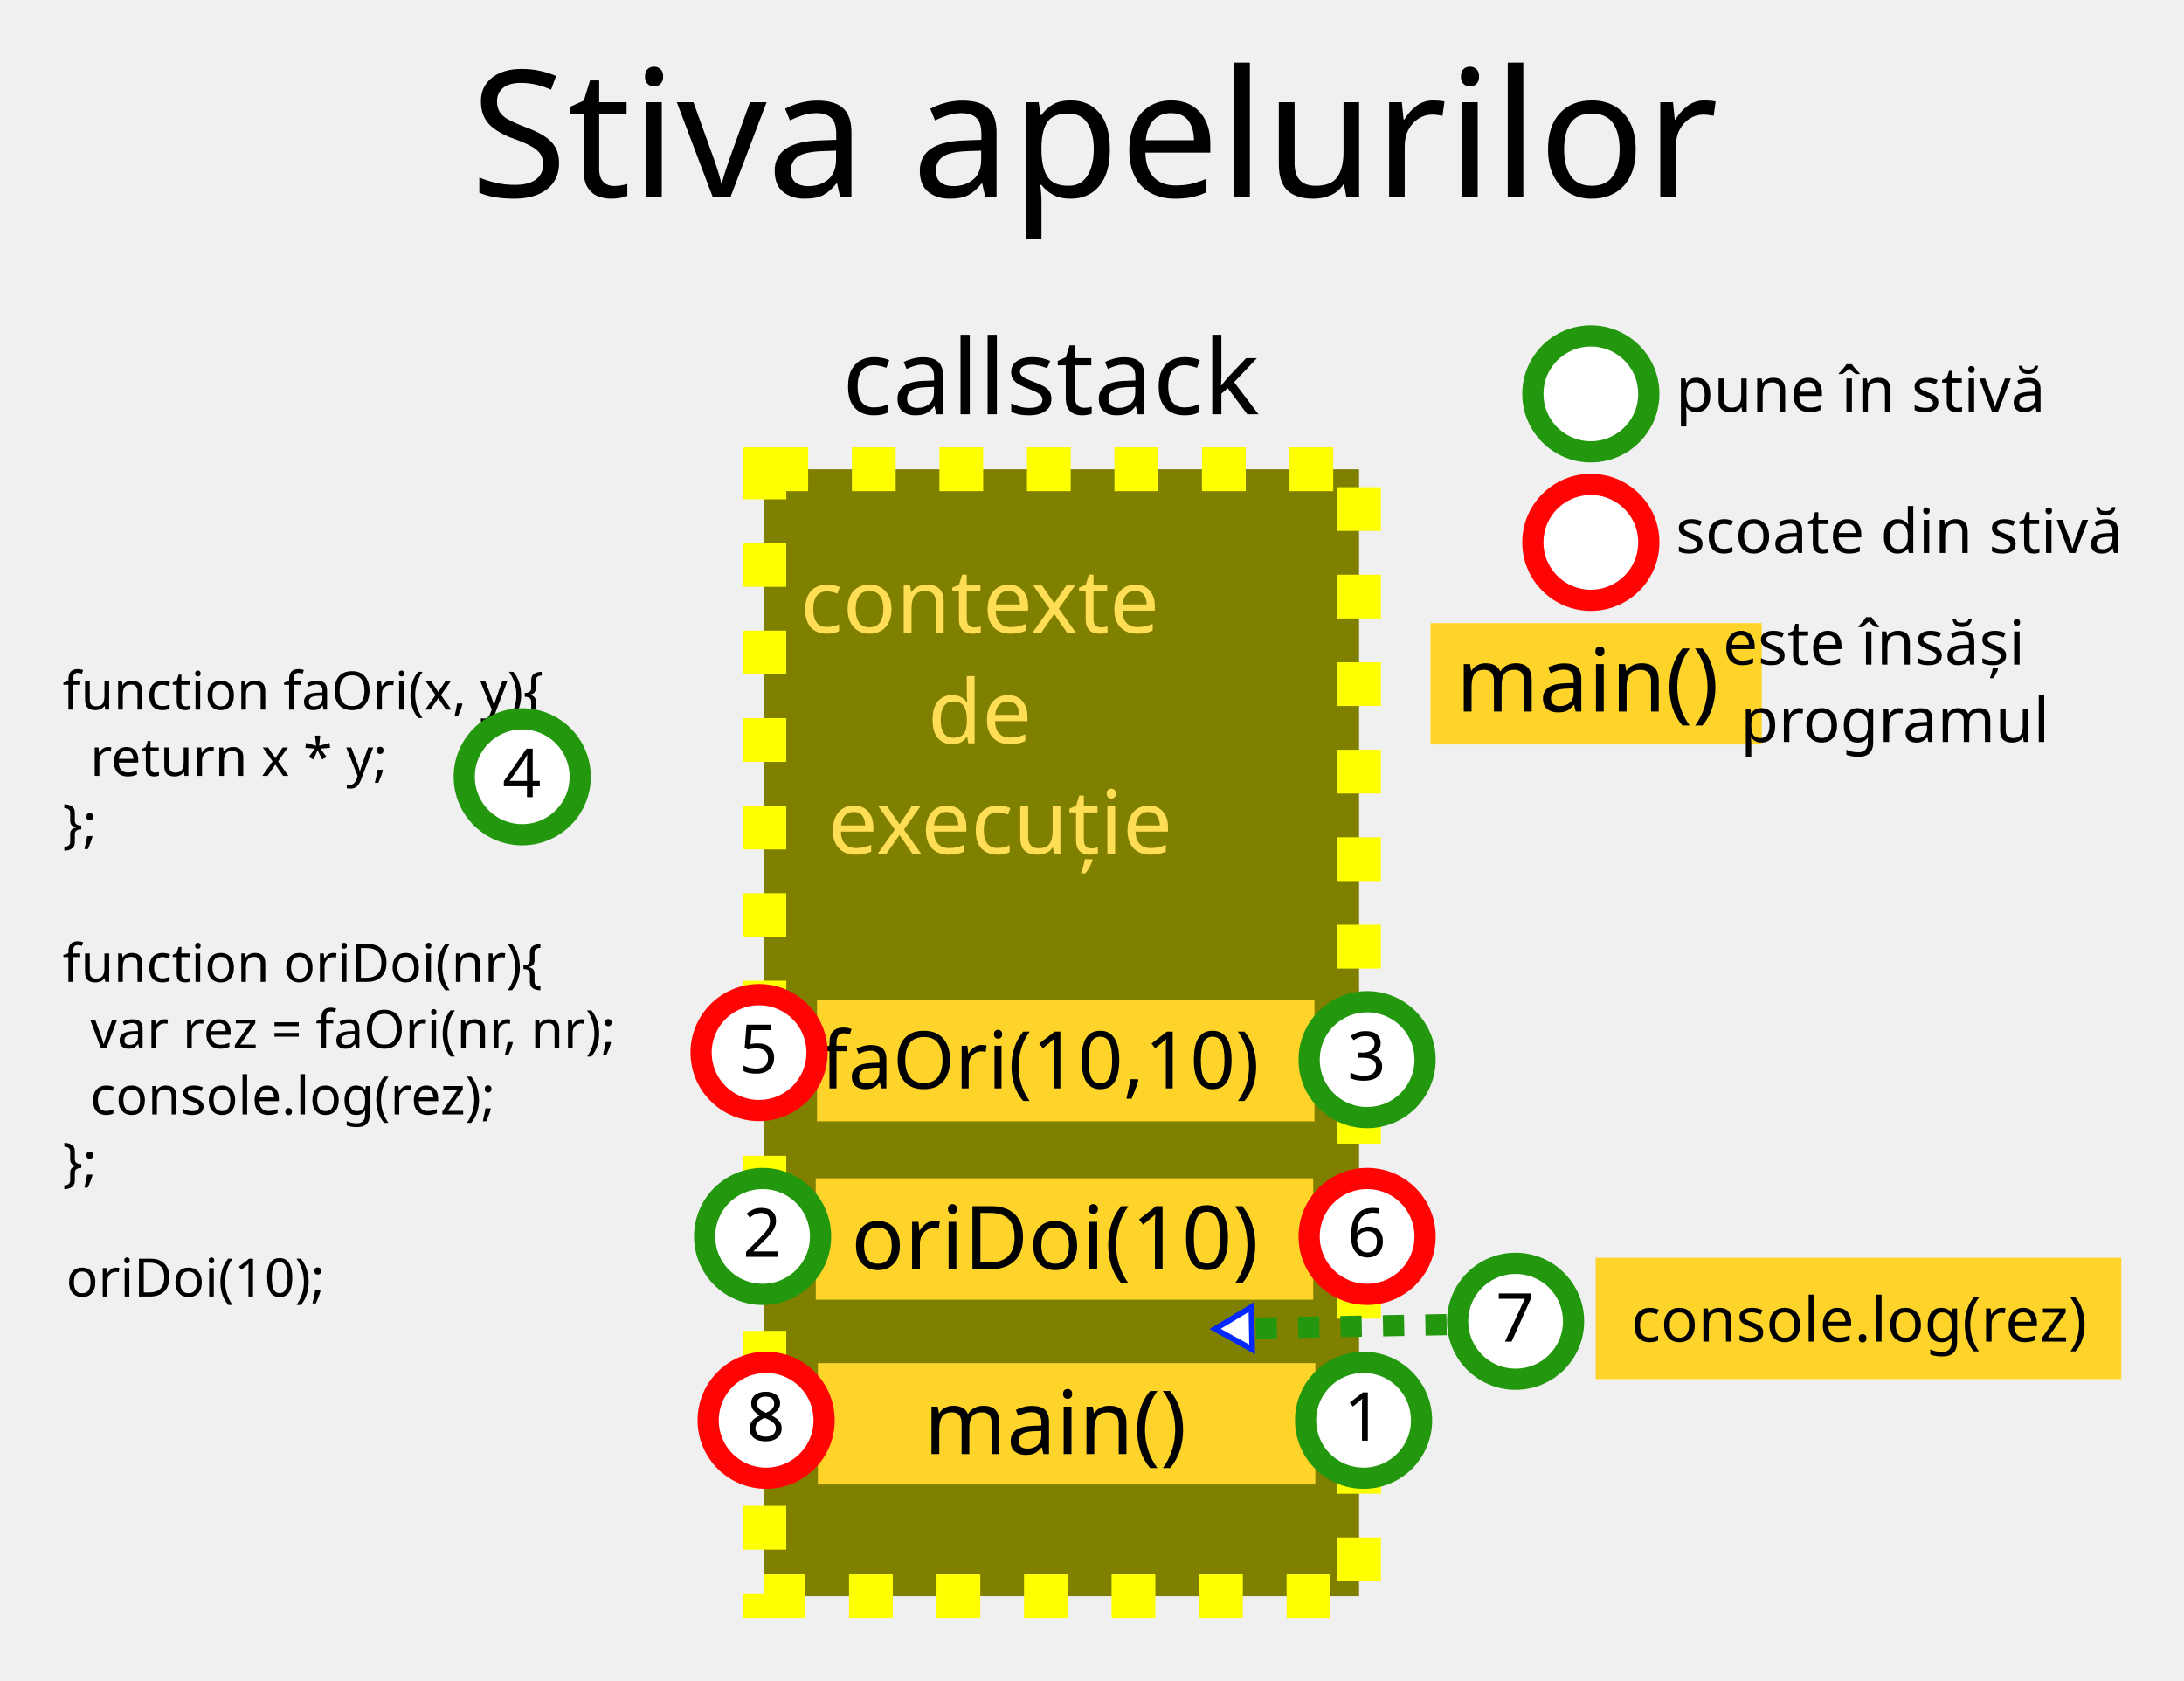
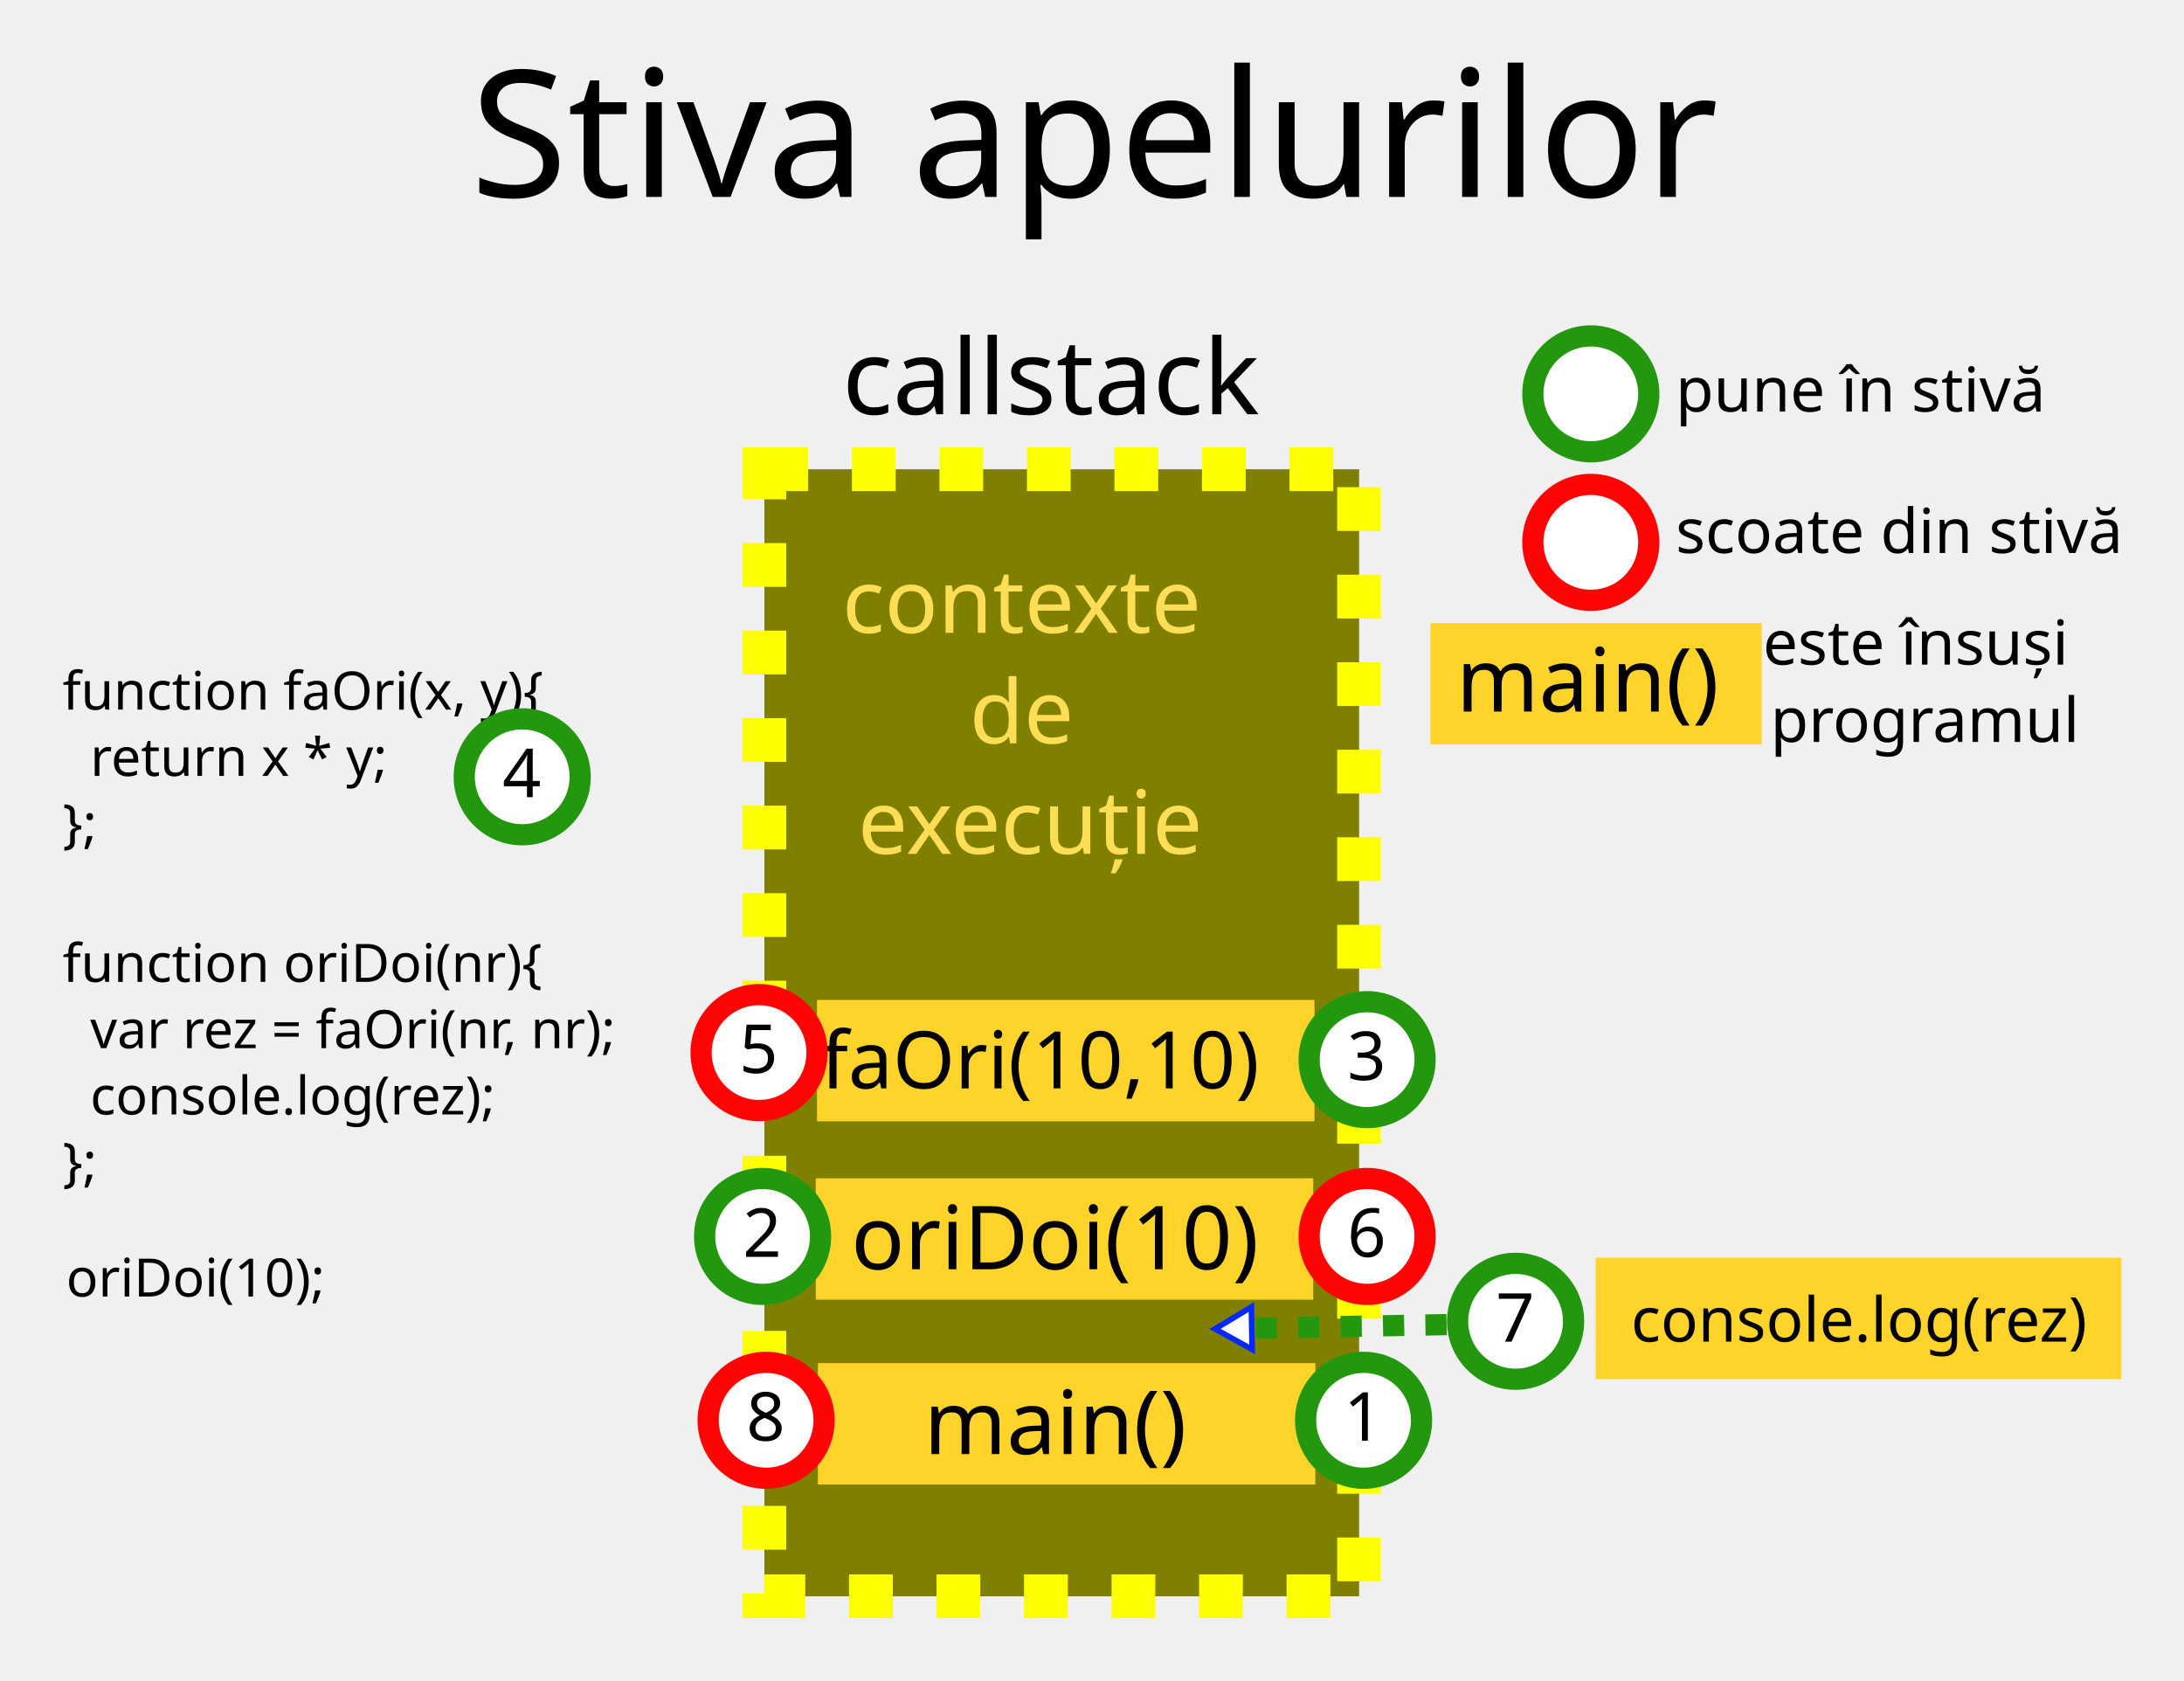
<svg xmlns="http://www.w3.org/2000/svg" width="174.354mm" height="134.169mm" viewBox="0 0 617.79 475.403" id="svg2" version="1.1">
  <defs id="defs4">
    <path style="color:#000000;clip-rule:nonzero;display:inline;overflow:visible;visibility:visible;opacity:1;isolation:auto;mix-blend-mode:normal;color-interpolation:sRGB;color-interpolation-filters:linearRGB;solid-color:#000000;solid-opacity:1;fill:none;fill-opacity:1;fill-rule:nonzero;stroke:#0c9900;stroke-width:8.889;stroke-linecap:butt;stroke-linejoin:miter;stroke-miterlimit:4;stroke-dasharray:none;stroke-dashoffset:0;stroke-opacity:1;color-rendering:auto;image-rendering:auto;shape-rendering:auto;text-rendering:auto;enable-background:accumulate" id="path4145-2" d="m 392.602,191.578 c -5.077,-0.115 -10.167,-0.01 -15.254,0.32 a 45.739,45.739 0 0 0 -0.072,0.006 c -62.896,4.189 -119.205,42.623 -145.166,100.629 -29.106,61.983 -18.099,135.962 27.934,186.736 43.239,49.673 111.528,69.669 174.617,52.152 61.716,-16.472 109.672,-66.199 123.291,-128.914 15.652,-66.67 -10.376,-136.804 -65.92,-177.006 -29.111,-21.779 -64.048,-33.121 -99.43,-33.924 z" transform="matrix(1.125268,0,0,1.124822,-214.9223,-114.9084)" />
    <marker orient="auto" refY="0" refX="0" id="TriangleOutS-0" style="overflow:visible">
      <path id="path4509-6" d="m 5.77,0 -8.65,5 0,-10 8.65,5 z" style="fill:#ffffff;fill-opacity:1;fill-rule:evenodd;stroke:#0428ff;stroke-width:1pt;stroke-opacity:1" transform="scale(0.2,0.2)" />
    </marker>
  </defs>
  <g id="layer1" transform="translate(-75.10137,2.485464)">
    <rect style="color:#000000;clip-rule:nonzero;display:inline;overflow:visible;visibility:visible;opacity:1;isolation:auto;mix-blend-mode:normal;color-interpolation:sRGB;color-interpolation-filters:linearRGB;solid-color:#000000;solid-opacity:1;fill:#808000;fill-opacity:1;fill-rule:nonzero;stroke:#feff00;stroke-width:12.378;stroke-linecap:butt;stroke-linejoin:miter;stroke-miterlimit:4;stroke-dasharray:12.378, 12.378;stroke-dashoffset:0;stroke-opacity:1;color-rendering:auto;image-rendering:auto;shape-rendering:auto;text-rendering:auto;enable-background:accumulate" id="rect4142" width="168.223" height="318.772" x="291.325" y="130.24" />
-     <text xml:space="preserve" style="font-style:normal;font-weight:normal;font-size:29.662px;line-height:125%;font-family:sans-serif;text-align:start;letter-spacing:0px;word-spacing:0px;writing-mode:lr-tb;text-anchor:start;fill:#000000;fill-opacity:1;stroke:none;stroke-width:1px;stroke-linecap:butt;stroke-linejoin:miter;stroke-opacity:1" x="312.896" y="114.86" id="text4144" transform="scale(1.001497,0.9985057)">
-       <tspan id="tspan4146" x="312.896" y="114.86">callstack</tspan>
+     <text xml:space="preserve" style="font-style:normal;font-weight:normal;line-height:0%;font-family:sans-serif;text-align:start;letter-spacing:0px;word-spacing:0px;writing-mode:lr-tb;text-anchor:start;fill:#000000;fill-opacity:1;stroke:none;stroke-width:1px;stroke-linecap:butt;stroke-linejoin:miter;stroke-opacity:1" x="312.896" y="114.86" id="text4144" transform="scale(1.001497,0.9985057)">
+       <tspan id="tspan4146" x="312.896" y="114.86" style="font-size:29.662px;line-height:1.25">callstack</tspan>
    </text>
-     <text xml:space="preserve" style="font-style:normal;font-weight:normal;font-size:50px;line-height:125%;font-family:sans-serif;text-align:start;letter-spacing:0px;word-spacing:0px;writing-mode:lr-tb;text-anchor:start;fill:#000000;fill-opacity:1;stroke:none;stroke-width:1px;stroke-linecap:butt;stroke-linejoin:miter;stroke-opacity:1" x="300" y="743.791" id="text4148">
-       <tspan id="tspan4150" x="300" y="743.791" />
+     <text xml:space="preserve" style="font-style:normal;font-weight:normal;line-height:0%;font-family:sans-serif;text-align:start;letter-spacing:0px;word-spacing:0px;writing-mode:lr-tb;text-anchor:start;fill:#000000;fill-opacity:1;stroke:none;stroke-width:1px;stroke-linecap:butt;stroke-linejoin:miter;stroke-opacity:1" x="300" y="743.791" id="text4148">
+       <tspan id="tspan4150" x="300" y="743.791" style="font-size:50px;line-height:1.25"> </tspan>
    </text>
-     <text xml:space="preserve" style="font-style:normal;font-weight:normal;font-size:50px;line-height:125%;font-family:sans-serif;text-align:start;letter-spacing:0px;word-spacing:0px;writing-mode:lr-tb;text-anchor:start;fill:#000000;fill-opacity:1;stroke:none;stroke-width:1px;stroke-linecap:butt;stroke-linejoin:miter;stroke-opacity:1" x="208.143" y="53.219" id="text4152">
-       <tspan id="tspan4154" x="208.143" y="53.219">Stiva apelurilor</tspan>
+     <text xml:space="preserve" style="font-style:normal;font-weight:normal;line-height:0%;font-family:sans-serif;text-align:start;letter-spacing:0px;word-spacing:0px;writing-mode:lr-tb;text-anchor:start;fill:#000000;fill-opacity:1;stroke:none;stroke-width:1px;stroke-linecap:butt;stroke-linejoin:miter;stroke-opacity:1" x="208.143" y="53.219" id="text4152">
+       <tspan id="tspan4154" x="208.143" y="53.219" style="font-size:50px;line-height:1.25">Stiva apelurilor</tspan>
    </text>
-     <text xml:space="preserve" style="font-style:normal;font-weight:normal;font-size:25px;line-height:125%;font-family:sans-serif;text-align:start;letter-spacing:0px;word-spacing:0px;writing-mode:lr-tb;text-anchor:start;fill:#ffdd55;fill-opacity:1;stroke:none;stroke-width:1px;stroke-linecap:butt;stroke-linejoin:miter;stroke-opacity:1" x="374.287" y="176.505" id="text4181">
-       <tspan id="tspan4183" x="378.267" y="176.505" style="text-align:center;text-anchor:middle;fill:#ffdd55">contexte </tspan>
-       <tspan x="378.267" y="207.755" id="tspan4185" style="text-align:center;text-anchor:middle;fill:#ffdd55">de </tspan>
-       <tspan x="374.287" y="239.005" id="tspan4187" style="text-align:center;text-anchor:middle;fill:#ffdd55">execuție</tspan>
+     <text xml:space="preserve" style="font-style:normal;font-weight:normal;line-height:0%;font-family:sans-serif;text-align:start;letter-spacing:0px;word-spacing:0px;writing-mode:lr-tb;text-anchor:start;fill:#ffdd55;fill-opacity:1;stroke:none;stroke-width:1px;stroke-linecap:butt;stroke-linejoin:miter;stroke-opacity:1" x="374.287" y="176.505" id="text4181">
+       <tspan id="tspan4183" x="378.267" y="176.505" style="font-size:25px;line-height:1.25;text-align:center;text-anchor:middle;fill:#ffdd55">contexte </tspan>
+       <tspan x="378.267" y="207.755" id="tspan4185" style="font-size:25px;line-height:1.25;text-align:center;text-anchor:middle;fill:#ffdd55">de </tspan>
+       <tspan x="374.287" y="239.005" id="tspan4187" style="font-size:25px;line-height:1.25;text-align:center;text-anchor:middle;fill:#ffdd55">execuție</tspan>
    </text>
    <rect style="color:#000000;clip-rule:nonzero;display:inline;overflow:visible;visibility:visible;opacity:1;isolation:auto;mix-blend-mode:normal;color-interpolation:sRGB;color-interpolation-filters:linearRGB;solid-color:#000000;solid-opacity:1;fill:#ffd42a;fill-opacity:1;fill-rule:nonzero;stroke:none;stroke-width:10;stroke-linecap:butt;stroke-linejoin:miter;stroke-miterlimit:4;stroke-dasharray:10, 10;stroke-dashoffset:0;stroke-opacity:1;color-rendering:auto;image-rendering:auto;shape-rendering:auto;text-rendering:auto;enable-background:accumulate" id="rect4189" width="140.714" height="34.328" x="305.857" y="330.791" />
-     <text xml:space="preserve" style="font-style:normal;font-weight:normal;font-size:25px;line-height:125%;font-family:sans-serif;text-align:start;letter-spacing:0px;word-spacing:0px;writing-mode:lr-tb;text-anchor:start;fill:#000000;fill-opacity:1;stroke:none;stroke-width:1px;stroke-linecap:butt;stroke-linejoin:miter;stroke-opacity:1" x="315.857" y="356.505" id="text4191">
-       <tspan id="tspan4193" x="315.857" y="356.505">oriDoi(10)</tspan>
+     <text xml:space="preserve" style="font-style:normal;font-weight:normal;line-height:0%;font-family:sans-serif;text-align:start;letter-spacing:0px;word-spacing:0px;writing-mode:lr-tb;text-anchor:start;fill:#000000;fill-opacity:1;stroke:none;stroke-width:1px;stroke-linecap:butt;stroke-linejoin:miter;stroke-opacity:1" x="315.857" y="356.505" id="text4191">
+       <tspan id="tspan4193" x="315.857" y="356.505" style="font-size:25px;line-height:1.25">oriDoi(10)</tspan>
    </text>
    <rect style="color:#000000;clip-rule:nonzero;display:inline;overflow:visible;visibility:visible;opacity:1;isolation:auto;mix-blend-mode:normal;color-interpolation:sRGB;color-interpolation-filters:linearRGB;solid-color:#000000;solid-opacity:1;fill:#ffd42a;fill-opacity:1;fill-rule:nonzero;stroke:none;stroke-width:10;stroke-linecap:butt;stroke-linejoin:miter;stroke-miterlimit:4;stroke-dasharray:10, 10;stroke-dashoffset:0;stroke-opacity:1;color-rendering:auto;image-rendering:auto;shape-rendering:auto;text-rendering:auto;enable-background:accumulate" id="rect4189-6" width="140.714" height="34.328" x="306.214" y="280.341" />
-     <text xml:space="preserve" style="font-style:normal;font-weight:normal;font-size:25px;line-height:125%;font-family:sans-serif;text-align:start;letter-spacing:0px;word-spacing:0px;writing-mode:lr-tb;text-anchor:start;fill:#000000;fill-opacity:1;stroke:none;stroke-width:1px;stroke-linecap:butt;stroke-linejoin:miter;stroke-opacity:1" x="307.286" y="305.362" id="text4210">
-       <tspan id="tspan4212" x="307.286" y="305.362" style="font-size:22.5px">faOri(10,10)</tspan>
+     <text xml:space="preserve" style="font-style:normal;font-weight:normal;line-height:0%;font-family:sans-serif;text-align:start;letter-spacing:0px;word-spacing:0px;writing-mode:lr-tb;text-anchor:start;fill:#000000;fill-opacity:1;stroke:none;stroke-width:1px;stroke-linecap:butt;stroke-linejoin:miter;stroke-opacity:1" x="307.286" y="305.362" id="text4210">
+       <tspan id="tspan4212" x="307.286" y="305.362" style="font-size:22.5px;line-height:1.25">faOri(10,10)</tspan>
    </text>
-     <text xml:space="preserve" style="font-style:normal;font-weight:normal;font-size:25px;line-height:125%;font-family:sans-serif;text-align:start;letter-spacing:0px;word-spacing:0px;writing-mode:lr-tb;text-anchor:start;fill:#000000;fill-opacity:1;stroke:none;stroke-width:1px;stroke-linecap:butt;stroke-linejoin:miter;stroke-opacity:1" x="92.818" y="198.227" id="text5154">
-       <tspan id="tspan5156" x="92.818" y="198.227" style="font-size:15px">function faOri(x, y){</tspan>
-       <tspan x="92.818" y="216.977" id="tspan5158" style="font-size:15px">  return x * y;</tspan>
-       <tspan x="92.818" y="235.727" id="tspan5160" style="font-size:15px">};</tspan>
-       <tspan x="92.818" y="254.477" id="tspan5166" style="font-size:15px" />
+     <text xml:space="preserve" style="font-style:normal;font-weight:normal;line-height:0%;font-family:sans-serif;text-align:start;letter-spacing:0px;word-spacing:0px;writing-mode:lr-tb;text-anchor:start;fill:#000000;fill-opacity:1;stroke:none;stroke-width:1px;stroke-linecap:butt;stroke-linejoin:miter;stroke-opacity:1" x="92.818" y="198.227" id="text5154">
+       <tspan id="tspan5156" x="92.818" y="198.227" style="font-size:15px;line-height:1.25">function faOri(x, y){</tspan>
+       <tspan x="92.818" y="216.977" id="tspan5158" style="font-size:15px;line-height:1.25">  return x * y;</tspan>
+       <tspan x="92.818" y="235.727" id="tspan5160" style="font-size:15px;line-height:1.25">};</tspan>
+       <tspan x="92.818" y="254.477" id="tspan5166" style="font-size:15px;line-height:1.25"> </tspan>
    </text>
-     <text xml:space="preserve" style="font-style:normal;font-weight:normal;font-size:25px;line-height:125%;font-family:sans-serif;text-align:start;letter-spacing:0px;word-spacing:0px;writing-mode:lr-tb;text-anchor:start;fill:#000000;fill-opacity:1;stroke:none;stroke-width:1px;stroke-linecap:butt;stroke-linejoin:miter;stroke-opacity:1" x="92.818" y="275.227" id="text5174">
-       <tspan x="92.818" y="275.227" style="font-size:15px" id="tspan7207">function oriDoi(nr){</tspan>
-       <tspan x="92.818" y="293.977" id="tspan5178" style="font-size:15px">  var rez = faOri(nr, nr);</tspan>
-       <tspan x="92.818" y="312.727" style="font-size:15px" id="tspan7725">  console.log(rez);</tspan>
-       <tspan x="92.818" y="331.477" id="tspan5180" style="font-size:15px">};</tspan>
+     <text xml:space="preserve" style="font-style:normal;font-weight:normal;line-height:0%;font-family:sans-serif;text-align:start;letter-spacing:0px;word-spacing:0px;writing-mode:lr-tb;text-anchor:start;fill:#000000;fill-opacity:1;stroke:none;stroke-width:1px;stroke-linecap:butt;stroke-linejoin:miter;stroke-opacity:1" x="92.818" y="275.227" id="text5174">
+       <tspan x="92.818" y="275.227" style="font-size:15px;line-height:1.25" id="tspan7207">function oriDoi(nr){</tspan>
+       <tspan x="92.818" y="293.977" id="tspan5178" style="font-size:15px;line-height:1.25">  var rez = faOri(nr, nr);</tspan>
+       <tspan x="92.818" y="312.727" style="font-size:15px;line-height:1.25" id="tspan7725">  console.log(rez);</tspan>
+       <tspan x="92.818" y="331.477" id="tspan5180" style="font-size:15px;line-height:1.25">};</tspan>
    </text>
-     <text xml:space="preserve" style="font-style:normal;font-weight:normal;font-size:25px;line-height:125%;font-family:sans-serif;text-align:start;letter-spacing:0px;word-spacing:0px;writing-mode:lr-tb;text-anchor:start;fill:#000000;fill-opacity:1;stroke:none;stroke-width:1px;stroke-linecap:butt;stroke-linejoin:miter;stroke-opacity:1" x="93.818" y="364.227" id="text5182">
-       <tspan id="tspan5184" x="93.818" y="364.227" style="font-size:15px">oriDoi(10);</tspan>
+     <text xml:space="preserve" style="font-style:normal;font-weight:normal;line-height:0%;font-family:sans-serif;text-align:start;letter-spacing:0px;word-spacing:0px;writing-mode:lr-tb;text-anchor:start;fill:#000000;fill-opacity:1;stroke:none;stroke-width:1px;stroke-linecap:butt;stroke-linejoin:miter;stroke-opacity:1" x="93.818" y="364.227" id="text5182">
+       <tspan id="tspan5184" x="93.818" y="364.227" style="font-size:15px;line-height:1.25">oriDoi(10);</tspan>
    </text>
    <rect style="color:#000000;clip-rule:nonzero;display:inline;overflow:visible;visibility:visible;opacity:1;isolation:auto;mix-blend-mode:normal;color-interpolation:sRGB;color-interpolation-filters:linearRGB;solid-color:#000000;solid-opacity:1;fill:#ffd42a;fill-opacity:1;fill-rule:nonzero;stroke:none;stroke-width:10;stroke-linecap:butt;stroke-linejoin:miter;stroke-miterlimit:4;stroke-dasharray:10, 10;stroke-dashoffset:0;stroke-opacity:1;color-rendering:auto;image-rendering:auto;shape-rendering:auto;text-rendering:auto;enable-background:accumulate" id="rect4189-7" width="140.714" height="34.328" x="306.461" y="383.063" />
-     <text xml:space="preserve" style="font-style:normal;font-weight:normal;font-size:25px;line-height:125%;font-family:sans-serif;text-align:start;letter-spacing:0px;word-spacing:0px;writing-mode:lr-tb;text-anchor:start;fill:#000000;fill-opacity:1;stroke:none;stroke-width:1px;stroke-linecap:butt;stroke-linejoin:miter;stroke-opacity:1" x="336.461" y="408.778" id="text4191-1">
-       <tspan id="tspan4193-1" x="336.461" y="408.778">main()</tspan>
+     <text xml:space="preserve" style="font-style:normal;font-weight:normal;line-height:0%;font-family:sans-serif;text-align:start;letter-spacing:0px;word-spacing:0px;writing-mode:lr-tb;text-anchor:start;fill:#000000;fill-opacity:1;stroke:none;stroke-width:1px;stroke-linecap:butt;stroke-linejoin:miter;stroke-opacity:1" x="336.461" y="408.778" id="text4191-1">
+       <tspan id="tspan4193-1" x="336.461" y="408.778" style="font-size:25px;line-height:1.25">main()</tspan>
    </text>
    <ellipse style="color:#000000;clip-rule:nonzero;display:inline;overflow:visible;visibility:visible;opacity:1;isolation:auto;mix-blend-mode:normal;color-interpolation:sRGB;color-interpolation-filters:linearRGB;solid-color:#000000;solid-opacity:1;fill:#ffffff;fill-opacity:1;fill-rule:nonzero;stroke:#23980f;stroke-width:6;stroke-linecap:butt;stroke-linejoin:miter;stroke-miterlimit:4;stroke-dasharray:none;stroke-dashoffset:0;stroke-opacity:1;color-rendering:auto;image-rendering:auto;shape-rendering:auto;text-rendering:auto;enable-background:accumulate" id="path4300" cx="460.818" cy="399.227" rx="16.398" ry="16.391" />
-     <text xml:space="preserve" style="font-style:normal;font-weight:normal;font-size:76.313px;line-height:125%;font-family:sans-serif;text-align:start;letter-spacing:0px;word-spacing:0px;writing-mode:lr-tb;text-anchor:start;fill:#000000;fill-opacity:1;stroke:none;stroke-width:1px;stroke-linecap:butt;stroke-linejoin:miter;stroke-opacity:1" x="455.131" y="405.075" id="text4302" transform="scale(1.000201,0.9997993)">
-       <tspan id="tspan4304" x="455.131" y="405.075" style="font-size:19.127px">1</tspan>
+     <text xml:space="preserve" style="font-style:normal;font-weight:normal;line-height:0%;font-family:sans-serif;text-align:start;letter-spacing:0px;word-spacing:0px;writing-mode:lr-tb;text-anchor:start;fill:#000000;fill-opacity:1;stroke:none;stroke-width:1px;stroke-linecap:butt;stroke-linejoin:miter;stroke-opacity:1" x="455.131" y="405.075" id="text4302" transform="scale(1.000201,0.9997993)">
+       <tspan id="tspan4304" x="455.131" y="405.075" style="font-size:19.127px;line-height:1.25">1</tspan>
    </text>
    <ellipse style="color:#000000;clip-rule:nonzero;display:inline;overflow:visible;visibility:visible;opacity:1;isolation:auto;mix-blend-mode:normal;color-interpolation:sRGB;color-interpolation-filters:linearRGB;solid-color:#000000;solid-opacity:1;fill:#ffffff;fill-opacity:1;fill-rule:nonzero;stroke:#23980f;stroke-width:6;stroke-linecap:butt;stroke-linejoin:miter;stroke-miterlimit:4;stroke-dasharray:none;stroke-dashoffset:0;stroke-opacity:1;color-rendering:auto;image-rendering:auto;shape-rendering:auto;text-rendering:auto;enable-background:accumulate" id="path4300-2" cx="290.818" cy="347.227" rx="16.398" ry="16.391" />
-     <text xml:space="preserve" style="font-style:normal;font-weight:normal;font-size:76.313px;line-height:125%;font-family:sans-serif;text-align:start;letter-spacing:0px;word-spacing:0px;writing-mode:lr-tb;text-anchor:start;fill:#000000;fill-opacity:1;stroke:none;stroke-width:1px;stroke-linecap:butt;stroke-linejoin:miter;stroke-opacity:1" x="285.165" y="353.064" id="text4302-1" transform="scale(1.000201,0.9997993)">
-       <tspan id="tspan4304-9" x="285.165" y="353.064" style="font-size:19.127px">2</tspan>
+     <text xml:space="preserve" style="font-style:normal;font-weight:normal;line-height:0%;font-family:sans-serif;text-align:start;letter-spacing:0px;word-spacing:0px;writing-mode:lr-tb;text-anchor:start;fill:#000000;fill-opacity:1;stroke:none;stroke-width:1px;stroke-linecap:butt;stroke-linejoin:miter;stroke-opacity:1" x="285.165" y="353.064" id="text4302-1" transform="scale(1.000201,0.9997993)">
+       <tspan id="tspan4304-9" x="285.165" y="353.064" style="font-size:19.127px;line-height:1.25">2</tspan>
    </text>
    <ellipse style="color:#000000;clip-rule:nonzero;display:inline;overflow:visible;visibility:visible;opacity:1;isolation:auto;mix-blend-mode:normal;color-interpolation:sRGB;color-interpolation-filters:linearRGB;solid-color:#000000;solid-opacity:1;fill:#ffffff;fill-opacity:1;fill-rule:nonzero;stroke:#23980f;stroke-width:6;stroke-linecap:butt;stroke-linejoin:miter;stroke-miterlimit:4;stroke-dasharray:none;stroke-dashoffset:0;stroke-opacity:1;color-rendering:auto;image-rendering:auto;shape-rendering:auto;text-rendering:auto;enable-background:accumulate" id="path4300-3" cx="461.818" cy="297.227" rx="16.398" ry="16.391" />
-     <text xml:space="preserve" style="font-style:normal;font-weight:normal;font-size:76.313px;line-height:125%;font-family:sans-serif;text-align:start;letter-spacing:0px;word-spacing:0px;writing-mode:lr-tb;text-anchor:start;fill:#000000;fill-opacity:1;stroke:none;stroke-width:1px;stroke-linecap:butt;stroke-linejoin:miter;stroke-opacity:1" x="456.131" y="303.054" id="text4302-8" transform="scale(1.000201,0.9997993)">
-       <tspan id="tspan4304-7" x="456.131" y="303.054" style="font-size:19.127px">3</tspan>
+     <text xml:space="preserve" style="font-style:normal;font-weight:normal;line-height:0%;font-family:sans-serif;text-align:start;letter-spacing:0px;word-spacing:0px;writing-mode:lr-tb;text-anchor:start;fill:#000000;fill-opacity:1;stroke:none;stroke-width:1px;stroke-linecap:butt;stroke-linejoin:miter;stroke-opacity:1" x="456.131" y="303.054" id="text4302-8" transform="scale(1.000201,0.9997993)">
+       <tspan id="tspan4304-7" x="456.131" y="303.054" style="font-size:19.127px;line-height:1.25">3</tspan>
    </text>
    <ellipse style="color:#000000;clip-rule:nonzero;display:inline;overflow:visible;visibility:visible;opacity:1;isolation:auto;mix-blend-mode:normal;color-interpolation:sRGB;color-interpolation-filters:linearRGB;solid-color:#000000;solid-opacity:1;fill:#ffffff;fill-opacity:1;fill-rule:nonzero;stroke:#23980f;stroke-width:6;stroke-linecap:butt;stroke-linejoin:miter;stroke-miterlimit:4;stroke-dasharray:none;stroke-dashoffset:0;stroke-opacity:1;color-rendering:auto;image-rendering:auto;shape-rendering:auto;text-rendering:auto;enable-background:accumulate" id="path4300-5" cx="222.818" cy="-217.227" rx="16.398" ry="16.391" transform="scale(1,-1)" />
-     <text xml:space="preserve" style="font-style:normal;font-weight:normal;font-size:76.313px;line-height:125%;font-family:sans-serif;text-align:start;letter-spacing:0px;word-spacing:0px;writing-mode:lr-tb;text-anchor:start;fill:#000000;fill-opacity:1;stroke:none;stroke-width:1px;stroke-linecap:butt;stroke-linejoin:miter;stroke-opacity:1" x="217.179" y="223.038" id="text4302-5" transform="scale(1.000201,0.9997993)">
-       <tspan id="tspan4304-74" x="217.179" y="223.038" style="font-size:19.127px">4</tspan>
+     <text xml:space="preserve" style="font-style:normal;font-weight:normal;line-height:0%;font-family:sans-serif;text-align:start;letter-spacing:0px;word-spacing:0px;writing-mode:lr-tb;text-anchor:start;fill:#000000;fill-opacity:1;stroke:none;stroke-width:1px;stroke-linecap:butt;stroke-linejoin:miter;stroke-opacity:1" x="217.179" y="223.038" id="text4302-5" transform="scale(1.000201,0.9997993)">
+       <tspan id="tspan4304-74" x="217.179" y="223.038" style="font-size:19.127px;line-height:1.25">4</tspan>
    </text>
    <ellipse style="color:#000000;clip-rule:nonzero;display:inline;overflow:visible;visibility:visible;opacity:1;isolation:auto;mix-blend-mode:normal;color-interpolation:sRGB;color-interpolation-filters:linearRGB;solid-color:#000000;solid-opacity:1;fill:#ffffff;fill-opacity:1;fill-rule:nonzero;stroke:#ff0405;stroke-width:6;stroke-linecap:butt;stroke-linejoin:miter;stroke-miterlimit:4;stroke-dasharray:none;stroke-dashoffset:0;stroke-opacity:1;color-rendering:auto;image-rendering:auto;shape-rendering:auto;text-rendering:auto;enable-background:accumulate" id="path4300-36" cx="289.818" cy="295.227" rx="16.398" ry="16.391" />
-     <text xml:space="preserve" style="font-style:normal;font-weight:normal;font-size:76.313px;line-height:125%;font-family:sans-serif;text-align:start;letter-spacing:0px;word-spacing:0px;writing-mode:lr-tb;text-anchor:start;fill:#000000;fill-opacity:1;stroke:none;stroke-width:1px;stroke-linecap:butt;stroke-linejoin:miter;stroke-opacity:1" x="284.165" y="301.054" id="text4302-3" transform="scale(1.000201,0.9997993)">
-       <tspan id="tspan4304-92" x="284.165" y="301.054" style="font-size:19.127px">5</tspan>
+     <text xml:space="preserve" style="font-style:normal;font-weight:normal;line-height:0%;font-family:sans-serif;text-align:start;letter-spacing:0px;word-spacing:0px;writing-mode:lr-tb;text-anchor:start;fill:#000000;fill-opacity:1;stroke:none;stroke-width:1px;stroke-linecap:butt;stroke-linejoin:miter;stroke-opacity:1" x="284.165" y="301.054" id="text4302-3" transform="scale(1.000201,0.9997993)">
+       <tspan id="tspan4304-92" x="284.165" y="301.054" style="font-size:19.127px;line-height:1.25">5</tspan>
    </text>
    <ellipse style="color:#000000;clip-rule:nonzero;display:inline;overflow:visible;visibility:visible;opacity:1;isolation:auto;mix-blend-mode:normal;color-interpolation:sRGB;color-interpolation-filters:linearRGB;solid-color:#000000;solid-opacity:1;fill:#ffffff;fill-opacity:1;fill-rule:nonzero;stroke:#ff0405;stroke-width:6;stroke-linecap:butt;stroke-linejoin:miter;stroke-miterlimit:4;stroke-dasharray:none;stroke-dashoffset:0;stroke-opacity:1;color-rendering:auto;image-rendering:auto;shape-rendering:auto;text-rendering:auto;enable-background:accumulate" id="path4300-36-9" cx="461.818" cy="347.227" rx="16.398" ry="16.391" />
-     <text xml:space="preserve" style="font-style:normal;font-weight:normal;font-size:76.313px;line-height:125%;font-family:sans-serif;text-align:start;letter-spacing:0px;word-spacing:0px;writing-mode:lr-tb;text-anchor:start;fill:#000000;fill-opacity:1;stroke:none;stroke-width:1px;stroke-linecap:butt;stroke-linejoin:miter;stroke-opacity:1" x="456.131" y="353.064" id="text4302-3-6" transform="scale(1.000201,0.9997993)">
-       <tspan id="tspan4304-92-8" x="456.131" y="353.064" style="font-size:19.127px">6</tspan>
+     <text xml:space="preserve" style="font-style:normal;font-weight:normal;line-height:0%;font-family:sans-serif;text-align:start;letter-spacing:0px;word-spacing:0px;writing-mode:lr-tb;text-anchor:start;fill:#000000;fill-opacity:1;stroke:none;stroke-width:1px;stroke-linecap:butt;stroke-linejoin:miter;stroke-opacity:1" x="456.131" y="353.064" id="text4302-3-6" transform="scale(1.000201,0.9997993)">
+       <tspan id="tspan4304-92-8" x="456.131" y="353.064" style="font-size:19.127px;line-height:1.25">6</tspan>
    </text>
    <ellipse style="color:#000000;clip-rule:nonzero;display:inline;overflow:visible;visibility:visible;opacity:1;isolation:auto;mix-blend-mode:normal;color-interpolation:sRGB;color-interpolation-filters:linearRGB;solid-color:#000000;solid-opacity:1;fill:#ffffff;fill-opacity:1;fill-rule:nonzero;stroke:#23980f;stroke-width:6;stroke-linecap:butt;stroke-linejoin:miter;stroke-miterlimit:4;stroke-dasharray:none;stroke-dashoffset:0;stroke-opacity:1;color-rendering:auto;image-rendering:auto;shape-rendering:auto;text-rendering:auto;enable-background:accumulate" id="path4300-9" cx="503.818" cy="371.227" rx="16.398" ry="16.391" />
-     <text xml:space="preserve" style="font-style:normal;font-weight:normal;font-size:76.313px;line-height:125%;font-family:sans-serif;text-align:start;letter-spacing:0px;word-spacing:0px;writing-mode:lr-tb;text-anchor:start;fill:#000000;fill-opacity:1;stroke:none;stroke-width:1px;stroke-linecap:butt;stroke-linejoin:miter;stroke-opacity:1" x="498.123" y="377.069" id="text4302-9" transform="scale(1.000201,0.9997993)">
-       <tspan id="tspan4304-0" x="498.123" y="377.069" style="font-size:19.127px">7</tspan>
+     <text xml:space="preserve" style="font-style:normal;font-weight:normal;line-height:0%;font-family:sans-serif;text-align:start;letter-spacing:0px;word-spacing:0px;writing-mode:lr-tb;text-anchor:start;fill:#000000;fill-opacity:1;stroke:none;stroke-width:1px;stroke-linecap:butt;stroke-linejoin:miter;stroke-opacity:1" x="498.123" y="377.069" id="text4302-9" transform="scale(1.000201,0.9997993)">
+       <tspan id="tspan4304-0" x="498.123" y="377.069" style="font-size:19.127px;line-height:1.25">7</tspan>
    </text>
    <rect style="color:#000000;clip-rule:nonzero;display:inline;overflow:visible;visibility:visible;opacity:1;isolation:auto;mix-blend-mode:normal;color-interpolation:sRGB;color-interpolation-filters:linearRGB;solid-color:#000000;solid-opacity:1;fill:#ffd42a;fill-opacity:1;fill-rule:nonzero;stroke:none;stroke-width:10;stroke-linecap:butt;stroke-linejoin:miter;stroke-miterlimit:4;stroke-dasharray:10, 10;stroke-dashoffset:0;stroke-opacity:1;color-rendering:auto;image-rendering:auto;shape-rendering:auto;text-rendering:auto;enable-background:accumulate" id="rect4189-7-4" width="148.714" height="34.328" x="526.461" y="353.262" />
-     <text xml:space="preserve" style="font-style:normal;font-weight:normal;font-size:25px;line-height:125%;font-family:sans-serif;text-align:start;letter-spacing:0px;word-spacing:0px;writing-mode:lr-tb;text-anchor:start;fill:#000000;fill-opacity:1;stroke:none;stroke-width:1px;stroke-linecap:butt;stroke-linejoin:miter;stroke-opacity:1" x="536.461" y="376.977" id="text4191-1-7">
-       <tspan id="tspan4193-1-9" x="536.461" y="376.977" style="font-size:17.5px">console.log(rez)</tspan>
+     <text xml:space="preserve" style="font-style:normal;font-weight:normal;line-height:0%;font-family:sans-serif;text-align:start;letter-spacing:0px;word-spacing:0px;writing-mode:lr-tb;text-anchor:start;fill:#000000;fill-opacity:1;stroke:none;stroke-width:1px;stroke-linecap:butt;stroke-linejoin:miter;stroke-opacity:1" x="536.461" y="376.977" id="text4191-1-7">
+       <tspan id="tspan4193-1-9" x="536.461" y="376.977" style="font-size:17.5px;line-height:1.25">console.log(rez)</tspan>
    </text>
    <path style="color:#000000;clip-rule:nonzero;display:inline;overflow:visible;visibility:visible;opacity:1;isolation:auto;mix-blend-mode:normal;color-interpolation:sRGB;color-interpolation-filters:linearRGB;solid-color:#000000;solid-opacity:1;fill:#ffffff;fill-opacity:1;fill-rule:nonzero;stroke:#23980f;stroke-width:6;stroke-linecap:butt;stroke-linejoin:miter;stroke-miterlimit:4;stroke-dasharray:6, 6;stroke-dashoffset:0;stroke-opacity:1;marker-end:url(#TriangleOutS-0);color-rendering:auto;image-rendering:auto;shape-rendering:auto;text-rendering:auto;enable-background:accumulate" d="m 484.305,372.164 -58.572,1.093" id="path4355-2" />
    <ellipse style="color:#000000;clip-rule:nonzero;display:inline;overflow:visible;visibility:visible;opacity:1;isolation:auto;mix-blend-mode:normal;color-interpolation:sRGB;color-interpolation-filters:linearRGB;solid-color:#000000;solid-opacity:1;fill:#ffffff;fill-opacity:1;fill-rule:nonzero;stroke:#ff0405;stroke-width:6;stroke-linecap:butt;stroke-linejoin:miter;stroke-miterlimit:4;stroke-dasharray:none;stroke-dashoffset:0;stroke-opacity:1;color-rendering:auto;image-rendering:auto;shape-rendering:auto;text-rendering:auto;enable-background:accumulate" id="path4300-36-0" cx="291.818" cy="399.227" rx="16.398" ry="16.391" />
-     <text xml:space="preserve" style="font-style:normal;font-weight:normal;font-size:76.313px;line-height:125%;font-family:sans-serif;text-align:start;letter-spacing:0px;word-spacing:0px;writing-mode:lr-tb;text-anchor:start;fill:#000000;fill-opacity:1;stroke:none;stroke-width:1px;stroke-linecap:butt;stroke-linejoin:miter;stroke-opacity:1" x="286.165" y="405.074" id="text4302-3-1" transform="scale(1.000201,0.9997993)">
-       <tspan id="tspan4304-92-9" x="286.165" y="405.074" style="font-size:19.127px">8</tspan>
+     <text xml:space="preserve" style="font-style:normal;font-weight:normal;line-height:0%;font-family:sans-serif;text-align:start;letter-spacing:0px;word-spacing:0px;writing-mode:lr-tb;text-anchor:start;fill:#000000;fill-opacity:1;stroke:none;stroke-width:1px;stroke-linecap:butt;stroke-linejoin:miter;stroke-opacity:1" x="286.165" y="405.074" id="text4302-3-1" transform="scale(1.000201,0.9997993)">
+       <tspan id="tspan4304-92-9" x="286.165" y="405.074" style="font-size:19.127px;line-height:1.25">8</tspan>
    </text>
    <ellipse style="color:#000000;clip-rule:nonzero;display:inline;overflow:visible;visibility:visible;opacity:1;isolation:auto;mix-blend-mode:normal;color-interpolation:sRGB;color-interpolation-filters:linearRGB;solid-color:#000000;solid-opacity:1;fill:#ffffff;fill-opacity:1;fill-rule:nonzero;stroke:#23980f;stroke-width:6;stroke-linecap:butt;stroke-linejoin:miter;stroke-miterlimit:4;stroke-dasharray:none;stroke-dashoffset:0;stroke-opacity:1;color-rendering:auto;image-rendering:auto;shape-rendering:auto;text-rendering:auto;enable-background:accumulate" id="path4300-5-1" cx="525.101" cy="108.917" rx="16.398" ry="16.391" />
-     <text xml:space="preserve" style="font-style:normal;font-weight:normal;font-size:25px;line-height:125%;font-family:sans-serif;text-align:start;letter-spacing:0px;word-spacing:0px;writing-mode:lr-tb;text-anchor:start;fill:#000000;fill-opacity:1;stroke:none;stroke-width:1px;stroke-linecap:butt;stroke-linejoin:miter;stroke-opacity:1" x="549.101" y="113.917" id="text7700">
-       <tspan id="tspan7702" x="549.101" y="113.917" style="font-size:17.5px">pune în stivă</tspan>
+     <text xml:space="preserve" style="font-style:normal;font-weight:normal;line-height:0%;font-family:sans-serif;text-align:start;letter-spacing:0px;word-spacing:0px;writing-mode:lr-tb;text-anchor:start;fill:#000000;fill-opacity:1;stroke:none;stroke-width:1px;stroke-linecap:butt;stroke-linejoin:miter;stroke-opacity:1" x="549.101" y="113.917" id="text7700">
+       <tspan id="tspan7702" x="549.101" y="113.917" style="font-size:17.5px;line-height:1.25">pune în stivă</tspan>
    </text>
    <ellipse style="color:#000000;clip-rule:nonzero;display:inline;overflow:visible;visibility:visible;opacity:1;isolation:auto;mix-blend-mode:normal;color-interpolation:sRGB;color-interpolation-filters:linearRGB;solid-color:#000000;solid-opacity:1;fill:#ffffff;fill-opacity:1;fill-rule:nonzero;stroke:#ff0405;stroke-width:6;stroke-linecap:butt;stroke-linejoin:miter;stroke-miterlimit:4;stroke-dasharray:none;stroke-dashoffset:0;stroke-opacity:1;color-rendering:auto;image-rendering:auto;shape-rendering:auto;text-rendering:auto;enable-background:accumulate" id="path4300-36-9-0" cx="525.101" cy="150.917" rx="16.398" ry="16.391" />
-     <text xml:space="preserve" style="font-style:normal;font-weight:normal;font-size:25px;line-height:125%;font-family:sans-serif;text-align:start;letter-spacing:0px;word-spacing:0px;writing-mode:lr-tb;text-anchor:start;fill:#000000;fill-opacity:1;stroke:none;stroke-width:1px;stroke-linecap:butt;stroke-linejoin:miter;stroke-opacity:1" x="549.101" y="153.917" id="text7719">
-       <tspan id="tspan7721" x="549.101" y="153.917" style="font-size:17.5px">scoate din stivă</tspan>
+     <text xml:space="preserve" style="font-style:normal;font-weight:normal;line-height:0%;font-family:sans-serif;text-align:start;letter-spacing:0px;word-spacing:0px;writing-mode:lr-tb;text-anchor:start;fill:#000000;fill-opacity:1;stroke:none;stroke-width:1px;stroke-linecap:butt;stroke-linejoin:miter;stroke-opacity:1" x="549.101" y="153.917" id="text7719">
+       <tspan id="tspan7721" x="549.101" y="153.917" style="font-size:17.5px;line-height:1.25">scoate din stivă</tspan>
    </text>
    <rect style="color:#000000;clip-rule:nonzero;display:inline;overflow:visible;visibility:visible;opacity:1;isolation:auto;mix-blend-mode:normal;color-interpolation:sRGB;color-interpolation-filters:linearRGB;solid-color:#000000;solid-opacity:1;fill:#ffd42a;fill-opacity:1;fill-rule:nonzero;stroke:none;stroke-width:10;stroke-linecap:butt;stroke-linejoin:miter;stroke-miterlimit:4;stroke-dasharray:10, 10;stroke-dashoffset:0;stroke-opacity:1;color-rendering:auto;image-rendering:auto;shape-rendering:auto;text-rendering:auto;enable-background:accumulate" id="rect4189-7-8" width="93.714" height="34.328" x="479.744" y="173.753" />
-     <text xml:space="preserve" style="font-style:normal;font-weight:normal;font-size:25px;line-height:125%;font-family:sans-serif;text-align:start;letter-spacing:0px;word-spacing:0px;writing-mode:lr-tb;text-anchor:start;fill:#000000;fill-opacity:1;stroke:none;stroke-width:1px;stroke-linecap:butt;stroke-linejoin:miter;stroke-opacity:1" x="487.031" y="198.767" id="text4191-1-8">
-       <tspan id="tspan4193-1-1" x="487.031" y="198.767">main()</tspan>
+     <text xml:space="preserve" style="font-style:normal;font-weight:normal;line-height:0%;font-family:sans-serif;text-align:start;letter-spacing:0px;word-spacing:0px;writing-mode:lr-tb;text-anchor:start;fill:#000000;fill-opacity:1;stroke:none;stroke-width:1px;stroke-linecap:butt;stroke-linejoin:miter;stroke-opacity:1" x="487.031" y="198.767" id="text4191-1-8">
+       <tspan id="tspan4193-1-1" x="487.031" y="198.767" style="font-size:25px;line-height:1.25">main()</tspan>
    </text>
-     <text xml:space="preserve" style="font-style:normal;font-weight:normal;font-size:25px;line-height:125%;font-family:sans-serif;text-align:start;letter-spacing:0px;word-spacing:0px;writing-mode:lr-tb;text-anchor:start;fill:#000000;fill-opacity:1;stroke:none;stroke-width:1px;stroke-linecap:butt;stroke-linejoin:miter;stroke-opacity:1" x="627.402" y="185.488" id="text7719-7">
-       <tspan id="tspan7721-7" x="630.187" y="185.488" style="font-size:17.5px;text-align:center;text-anchor:middle">este însăși </tspan>
-       <tspan x="627.402" y="207.363" style="font-size:17.5px;text-align:center;text-anchor:middle" id="tspan4244">programul</tspan>
+     <text xml:space="preserve" style="font-style:normal;font-weight:normal;line-height:0%;font-family:sans-serif;text-align:start;letter-spacing:0px;word-spacing:0px;writing-mode:lr-tb;text-anchor:start;fill:#000000;fill-opacity:1;stroke:none;stroke-width:1px;stroke-linecap:butt;stroke-linejoin:miter;stroke-opacity:1" x="627.402" y="185.488" id="text7719-7">
+       <tspan id="tspan7721-7" x="630.187" y="185.488" style="font-size:17.5px;line-height:1.25;text-align:center;text-anchor:middle">este însuși </tspan>
+       <tspan x="627.402" y="207.363" style="font-size:17.5px;line-height:1.25;text-align:center;text-anchor:middle" id="tspan4244">programul</tspan>
    </text>
  </g>
</svg>
